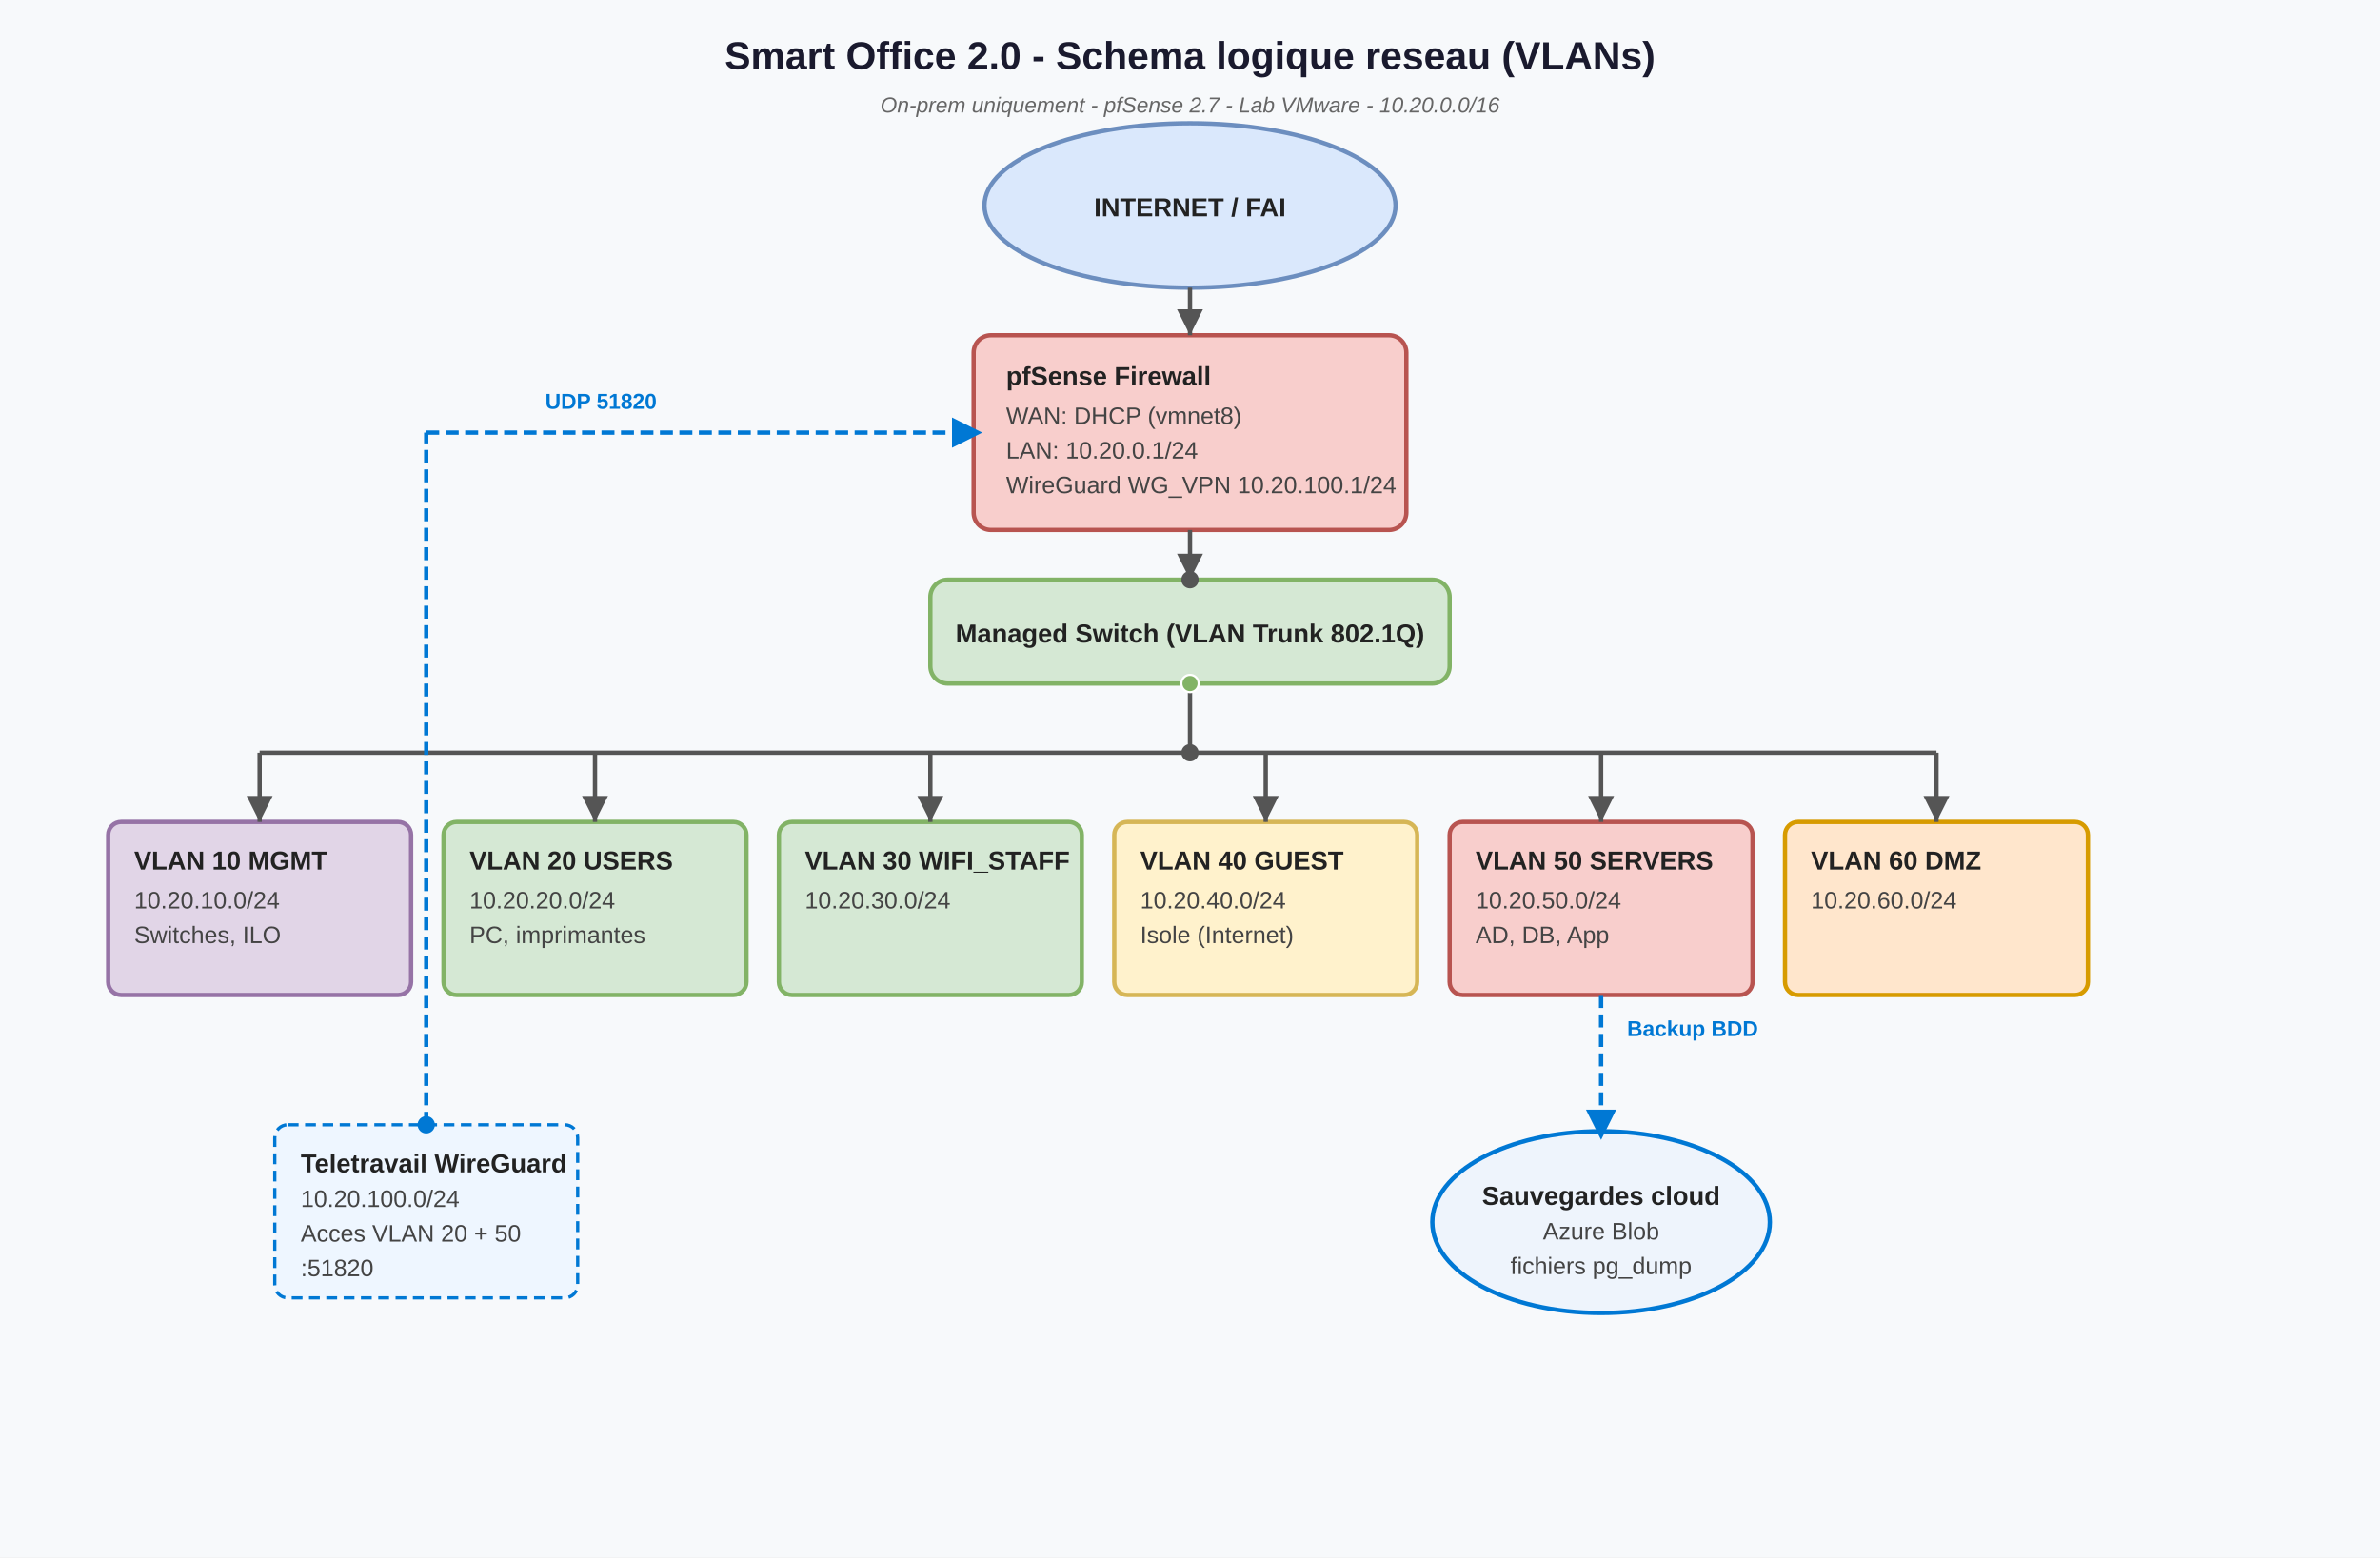
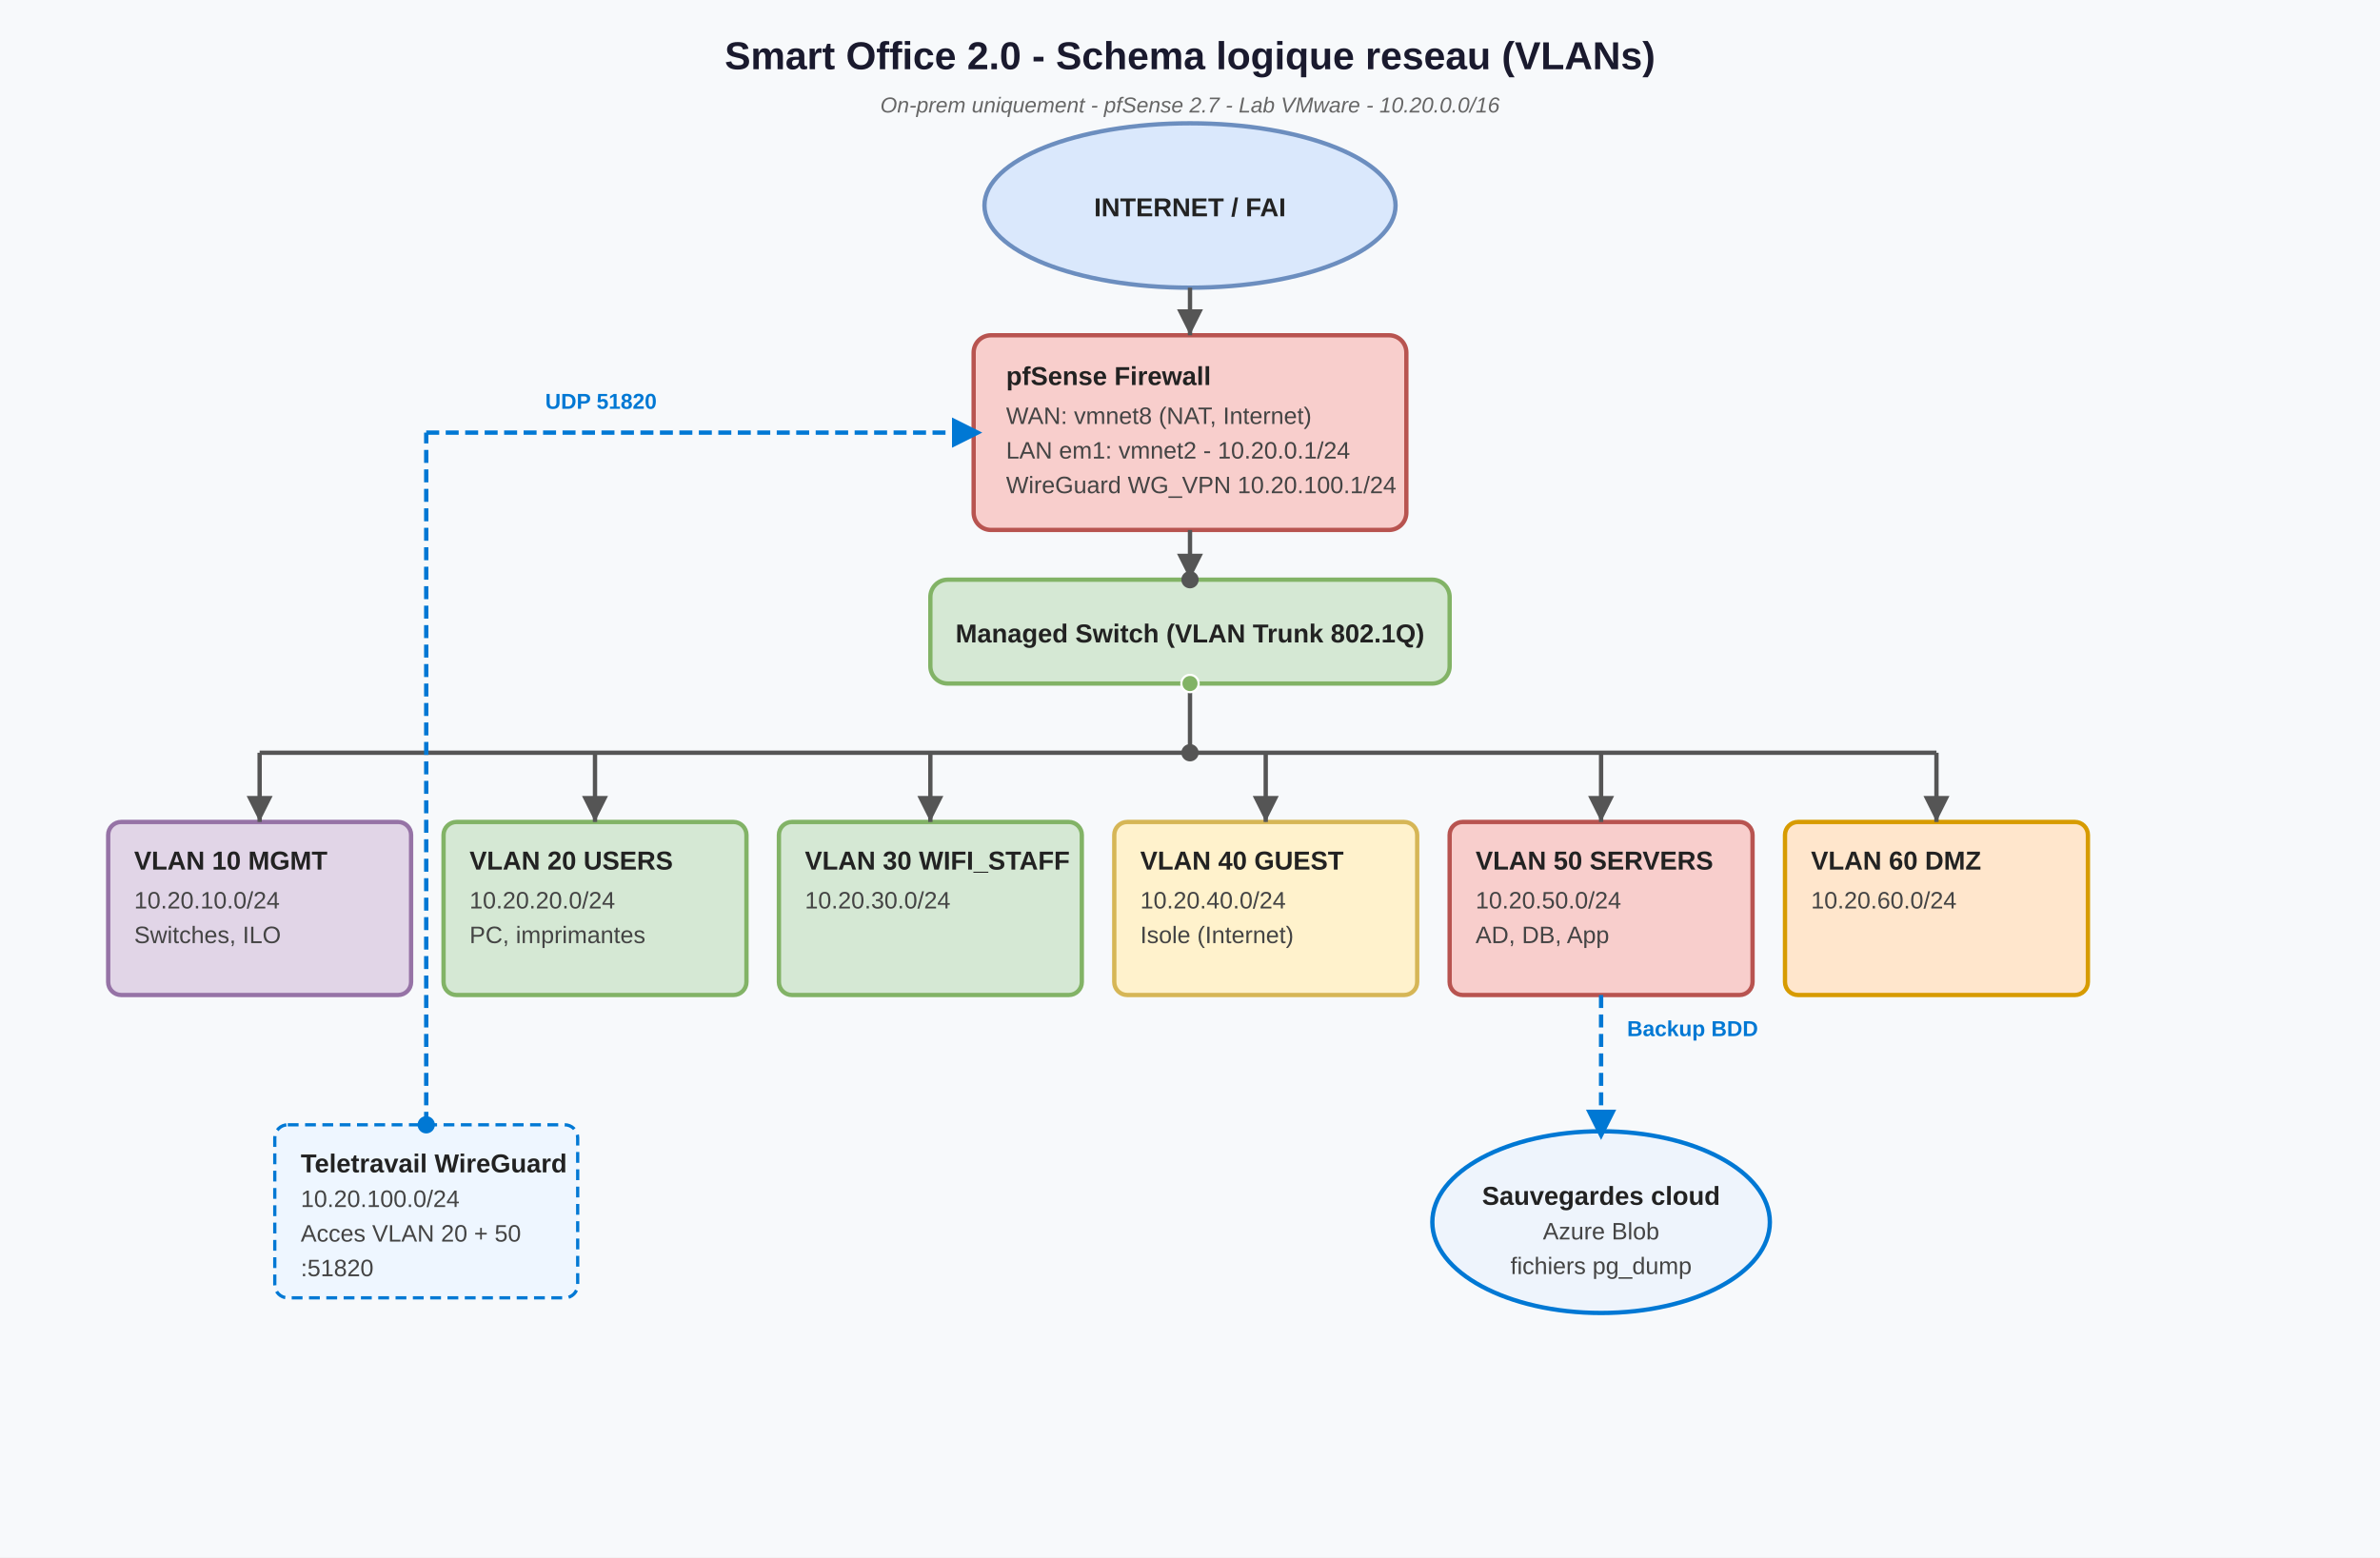
<svg xmlns="http://www.w3.org/2000/svg" width="1100" height="720" viewBox="0 0 1100 720" font-family="Segoe UI, Arial, sans-serif">
  <defs>
    <style>
      .title { font-size: 18px; font-weight: 700; fill: #1a1a2e; }
      .box-title { font-size: 12px; font-weight: 700; fill: #222; }
      .text { font-size: 11px; fill: #444; }
      .note { font-size: 10px; fill: #666; font-style: italic; }
      .flow { font-size: 10px; fill: #0078D4; font-weight: 600; }
    </style>
    <marker id="arrow" markerWidth="8" markerHeight="8" refX="6" refY="3" orient="auto">
      <path d="M0,0 L6,3 L0,6 Z" fill="#555" />
    </marker>
    <marker id="arrow-blue" markerWidth="8" markerHeight="8" refX="5" refY="3.5" orient="auto">
      <polygon points="0 0, 7 3.5, 0 7" fill="#0078D4" />
    </marker>
  </defs>
  <rect width="1100" height="720" fill="#f7f9fb" />
  <text x="550" y="32" text-anchor="middle" class="title">Smart Office 2.0 - Schema logique reseau (VLANs)</text>
  <text x="550" y="52" text-anchor="middle" class="note">On-prem uniquement - pfSense 2.7 - Lab VMware - 10.20.0.0/16</text>
  <ellipse cx="550" cy="95" rx="95" ry="38" fill="#dae8fc" stroke="#6c8ebf" stroke-width="2" />
  <text x="550" y="100" text-anchor="middle" class="box-title">INTERNET / FAI</text>
  <rect x="450" y="155" width="200" height="90" rx="8" fill="#f8cecc" stroke="#b85450" stroke-width="2" />
  <text x="465" y="178" class="box-title">pfSense Firewall</text>
-   <text x="465" y="196" class="text">WAN: DHCP (vmnet8)</text>
-   <text x="465" y="212" class="text">LAN: 10.20.0.1/24</text>
+   <text x="465" y="196" class="text">WAN: vmnet8 (NAT, Internet)</text>
+   <text x="465" y="212" class="text">LAN em1: vmnet2 - 10.20.0.1/24</text>
  <text x="465" y="228" class="text">WireGuard WG_VPN 10.20.100.1/24</text>
  <rect x="430" y="268" width="240" height="48" rx="8" fill="#d5e8d4" stroke="#82b366" stroke-width="2" />
  <text x="550" y="297" text-anchor="middle" class="box-title">Managed Switch (VLAN Trunk 802.1Q)</text>
  <rect x="50" y="380" width="140" height="80" rx="6" fill="#e1d5e7" stroke="#9673a6" stroke-width="2" />
  <text x="62" y="402" class="box-title">VLAN 10 MGMT</text>
  <text x="62" y="420" class="text">10.20.10.0/24</text>
  <text x="62" y="436" class="text">Switches, ILO</text>
  <rect x="205" y="380" width="140" height="80" rx="6" fill="#d5e8d4" stroke="#82b366" stroke-width="2" />
  <text x="217" y="402" class="box-title">VLAN 20 USERS</text>
  <text x="217" y="420" class="text">10.20.20.0/24</text>
  <text x="217" y="436" class="text">PC, imprimantes</text>
  <rect x="360" y="380" width="140" height="80" rx="6" fill="#d5e8d4" stroke="#82b366" stroke-width="2" />
  <text x="372" y="402" class="box-title">VLAN 30 WIFI_STAFF</text>
  <text x="372" y="420" class="text">10.20.30.0/24</text>
  <rect x="515" y="380" width="140" height="80" rx="6" fill="#fff2cc" stroke="#d6b656" stroke-width="2" />
  <text x="527" y="402" class="box-title">VLAN 40 GUEST</text>
  <text x="527" y="420" class="text">10.20.40.0/24</text>
  <text x="527" y="436" class="text">Isole (Internet)</text>
  <rect x="670" y="380" width="140" height="80" rx="6" fill="#f8cecc" stroke="#b85450" stroke-width="2" />
  <text x="682" y="402" class="box-title">VLAN 50 SERVERS</text>
  <text x="682" y="420" class="text">10.20.50.0/24</text>
  <text x="682" y="436" class="text">AD, DB, App</text>
  <rect x="825" y="380" width="140" height="80" rx="6" fill="#ffe6cc" stroke="#d79b00" stroke-width="2" />
  <text x="837" y="402" class="box-title">VLAN 60 DMZ</text>
  <text x="837" y="420" class="text">10.20.60.0/24</text>
  <ellipse cx="740" cy="565" rx="78" ry="42" fill="#eef4fc" stroke="#0078D4" stroke-width="2" />
  <text x="740" y="557" text-anchor="middle" class="box-title">Sauvegardes cloud</text>
  <text x="740" y="573" text-anchor="middle" class="text">Azure Blob</text>
  <text x="740" y="589" text-anchor="middle" class="text">fichiers pg_dump</text>
  <rect x="127" y="520" width="140" height="80" rx="6" fill="#eef6ff" stroke="#0078D4" stroke-width="1.5" stroke-dasharray="5,3" />
  <text x="139" y="542" class="box-title">Teletravail WireGuard</text>
  <text x="139" y="558" class="text">10.20.100.0/24</text>
  <text x="139" y="574" class="text">Acces VLAN 20 + 50</text>
  <text x="139" y="590" class="text">:51820</text>
  <g id="connectors" fill="none">
    <line x1="550" y1="133" x2="550" y2="155" stroke="#555" stroke-width="2" marker-end="url(#arrow)" />
    <line x1="550" y1="245" x2="550" y2="268" stroke="#555" stroke-width="2" marker-end="url(#arrow)" />
    <circle cx="550" cy="268" r="4" fill="#555" />
    <line x1="550" y1="316" x2="550" y2="348" stroke="#555" stroke-width="2" />
    <circle cx="550" cy="316" r="4" fill="#82b366" stroke="#fff" stroke-width="1" />
    <line x1="120" y1="348" x2="895" y2="348" stroke="#555" stroke-width="2" />
    <circle cx="550" cy="348" r="4" fill="#555" />
    <line x1="120" y1="348" x2="120" y2="380" stroke="#555" stroke-width="2" marker-end="url(#arrow)" />
    <line x1="275" y1="348" x2="275" y2="380" stroke="#555" stroke-width="2" marker-end="url(#arrow)" />
    <line x1="430" y1="348" x2="430" y2="380" stroke="#555" stroke-width="2" marker-end="url(#arrow)" />
    <line x1="585" y1="348" x2="585" y2="380" stroke="#555" stroke-width="2" marker-end="url(#arrow)" />
    <line x1="740" y1="348" x2="740" y2="380" stroke="#555" stroke-width="2" marker-end="url(#arrow)" />
    <line x1="895" y1="348" x2="895" y2="380" stroke="#555" stroke-width="2" marker-end="url(#arrow)" />
    <line x1="197" y1="520" x2="197" y2="200" stroke="#0078D4" stroke-width="2" stroke-dasharray="6,3" />
    <line x1="197" y1="200" x2="450" y2="200" stroke="#0078D4" stroke-width="2" stroke-dasharray="6,3" marker-end="url(#arrow-blue)" />
    <rect x="248" y="178" width="72" height="14" fill="#f7f9fb" />
    <text x="252" y="189" class="flow">UDP 51820</text>
    <circle cx="197" cy="520" r="4" fill="#0078D4" />
    <line x1="740" y1="460" x2="740" y2="523" stroke="#0078D4" stroke-width="2" stroke-dasharray="6,3" marker-end="url(#arrow-blue)" />
    <rect x="748" y="468" width="68" height="14" fill="#f7f9fb" />
    <text x="752" y="479" class="flow">Backup BDD</text>
  </g>
</svg>
